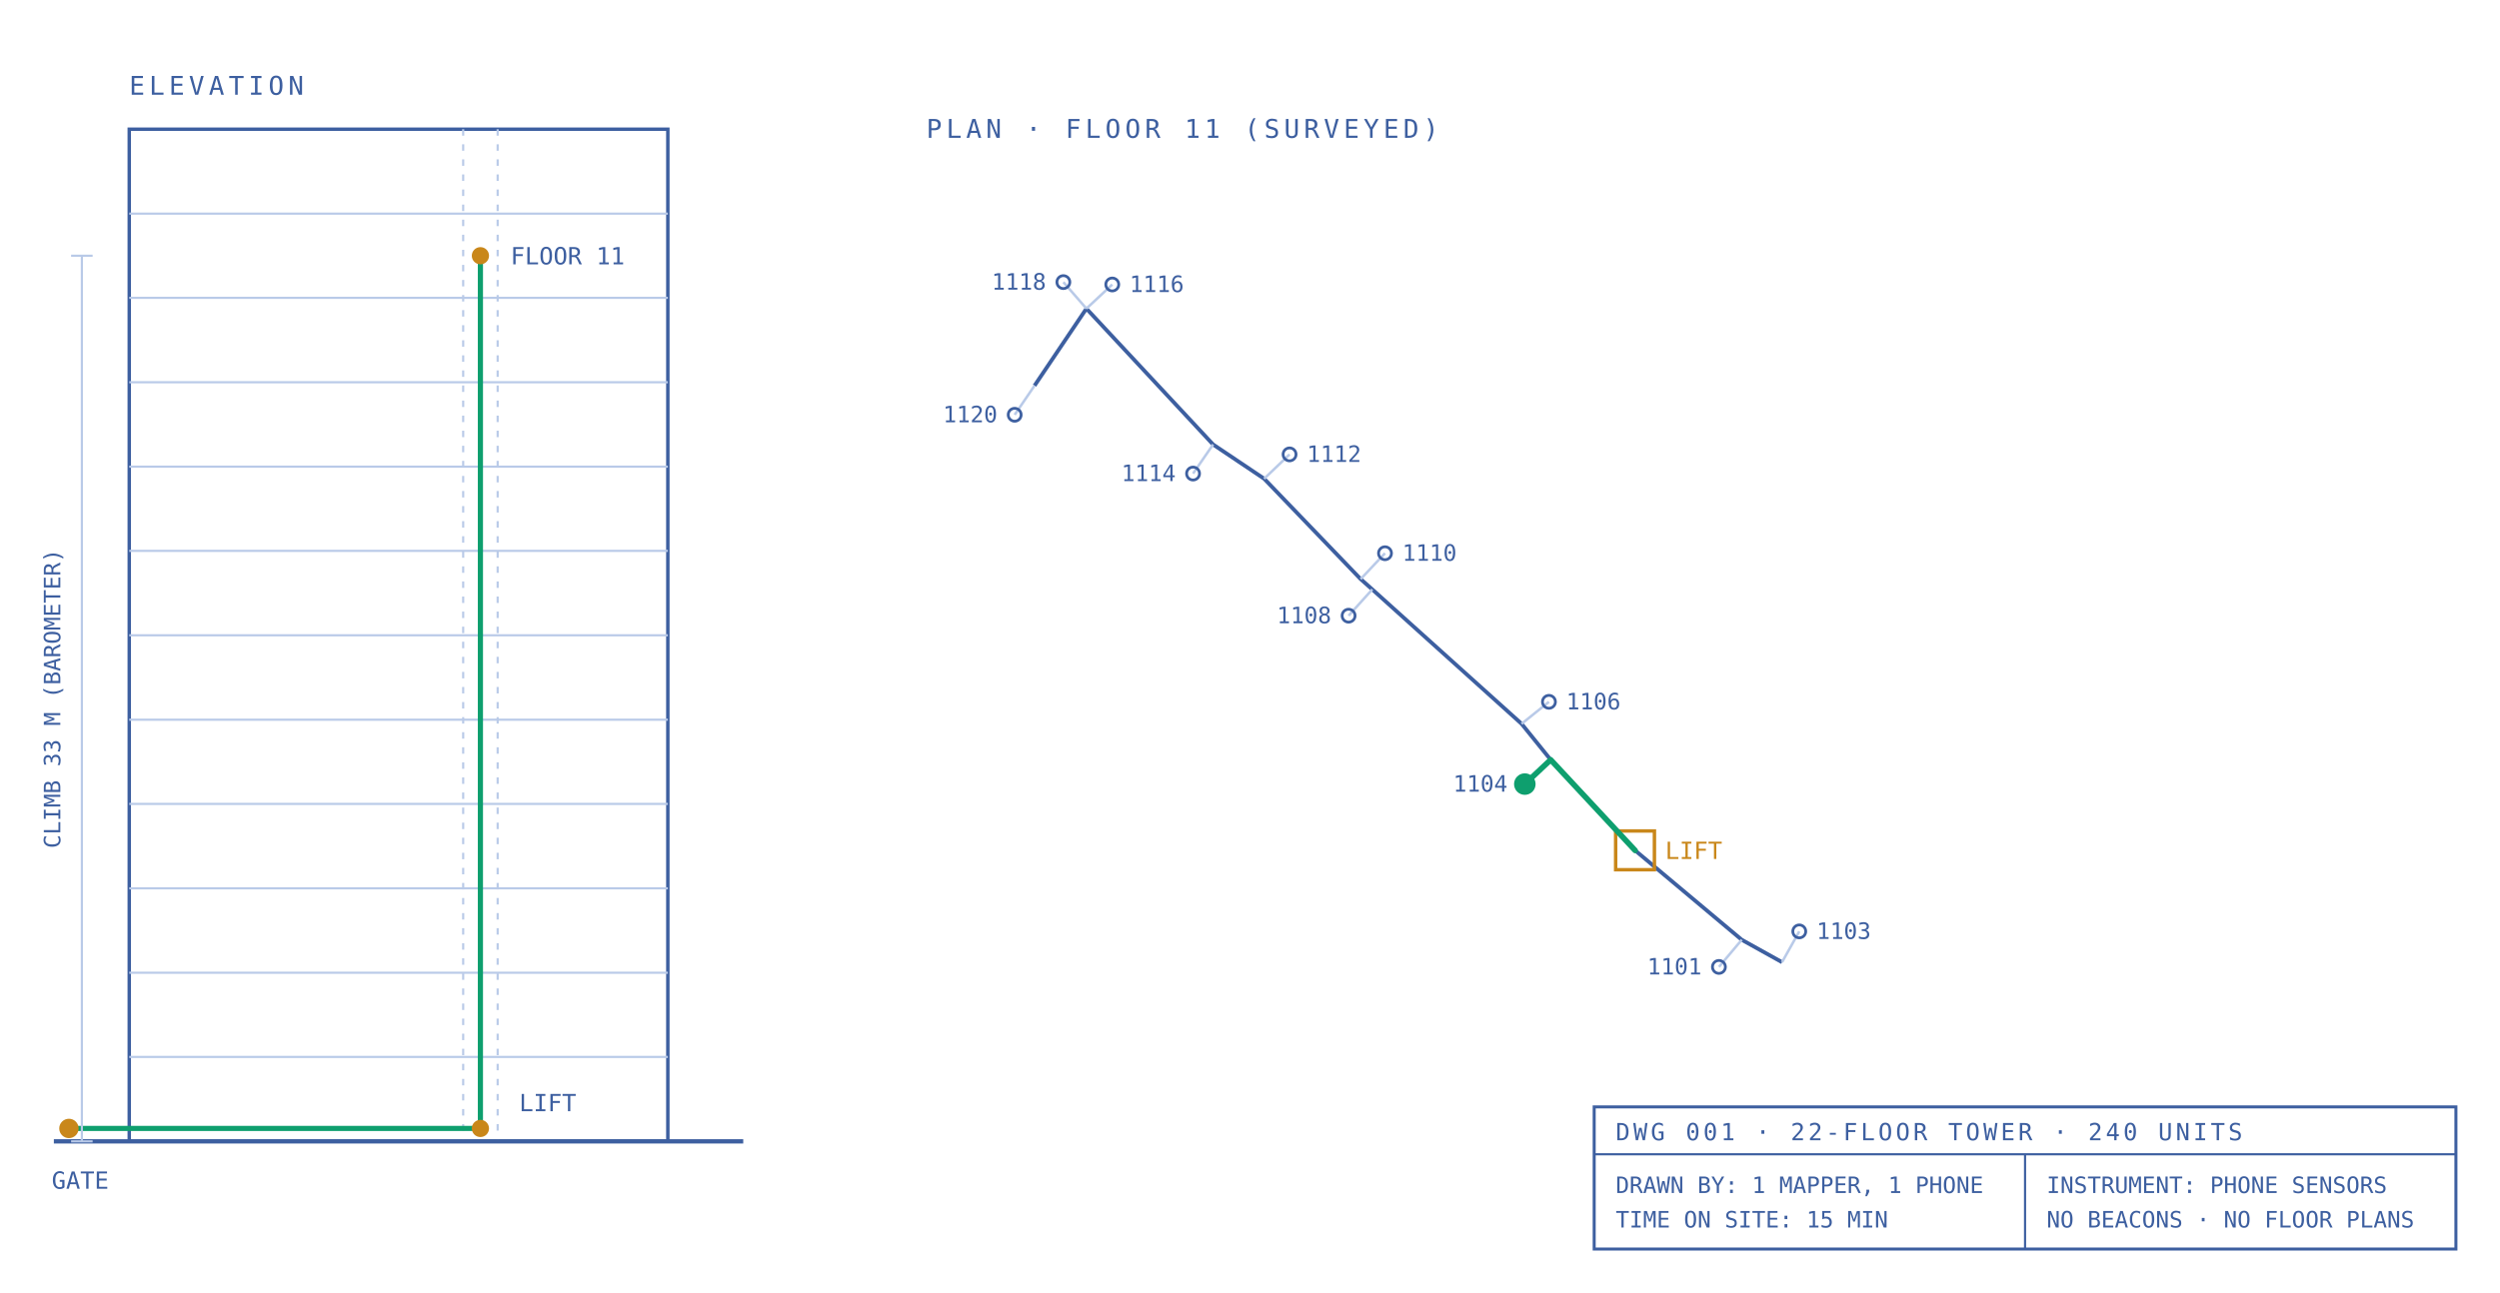
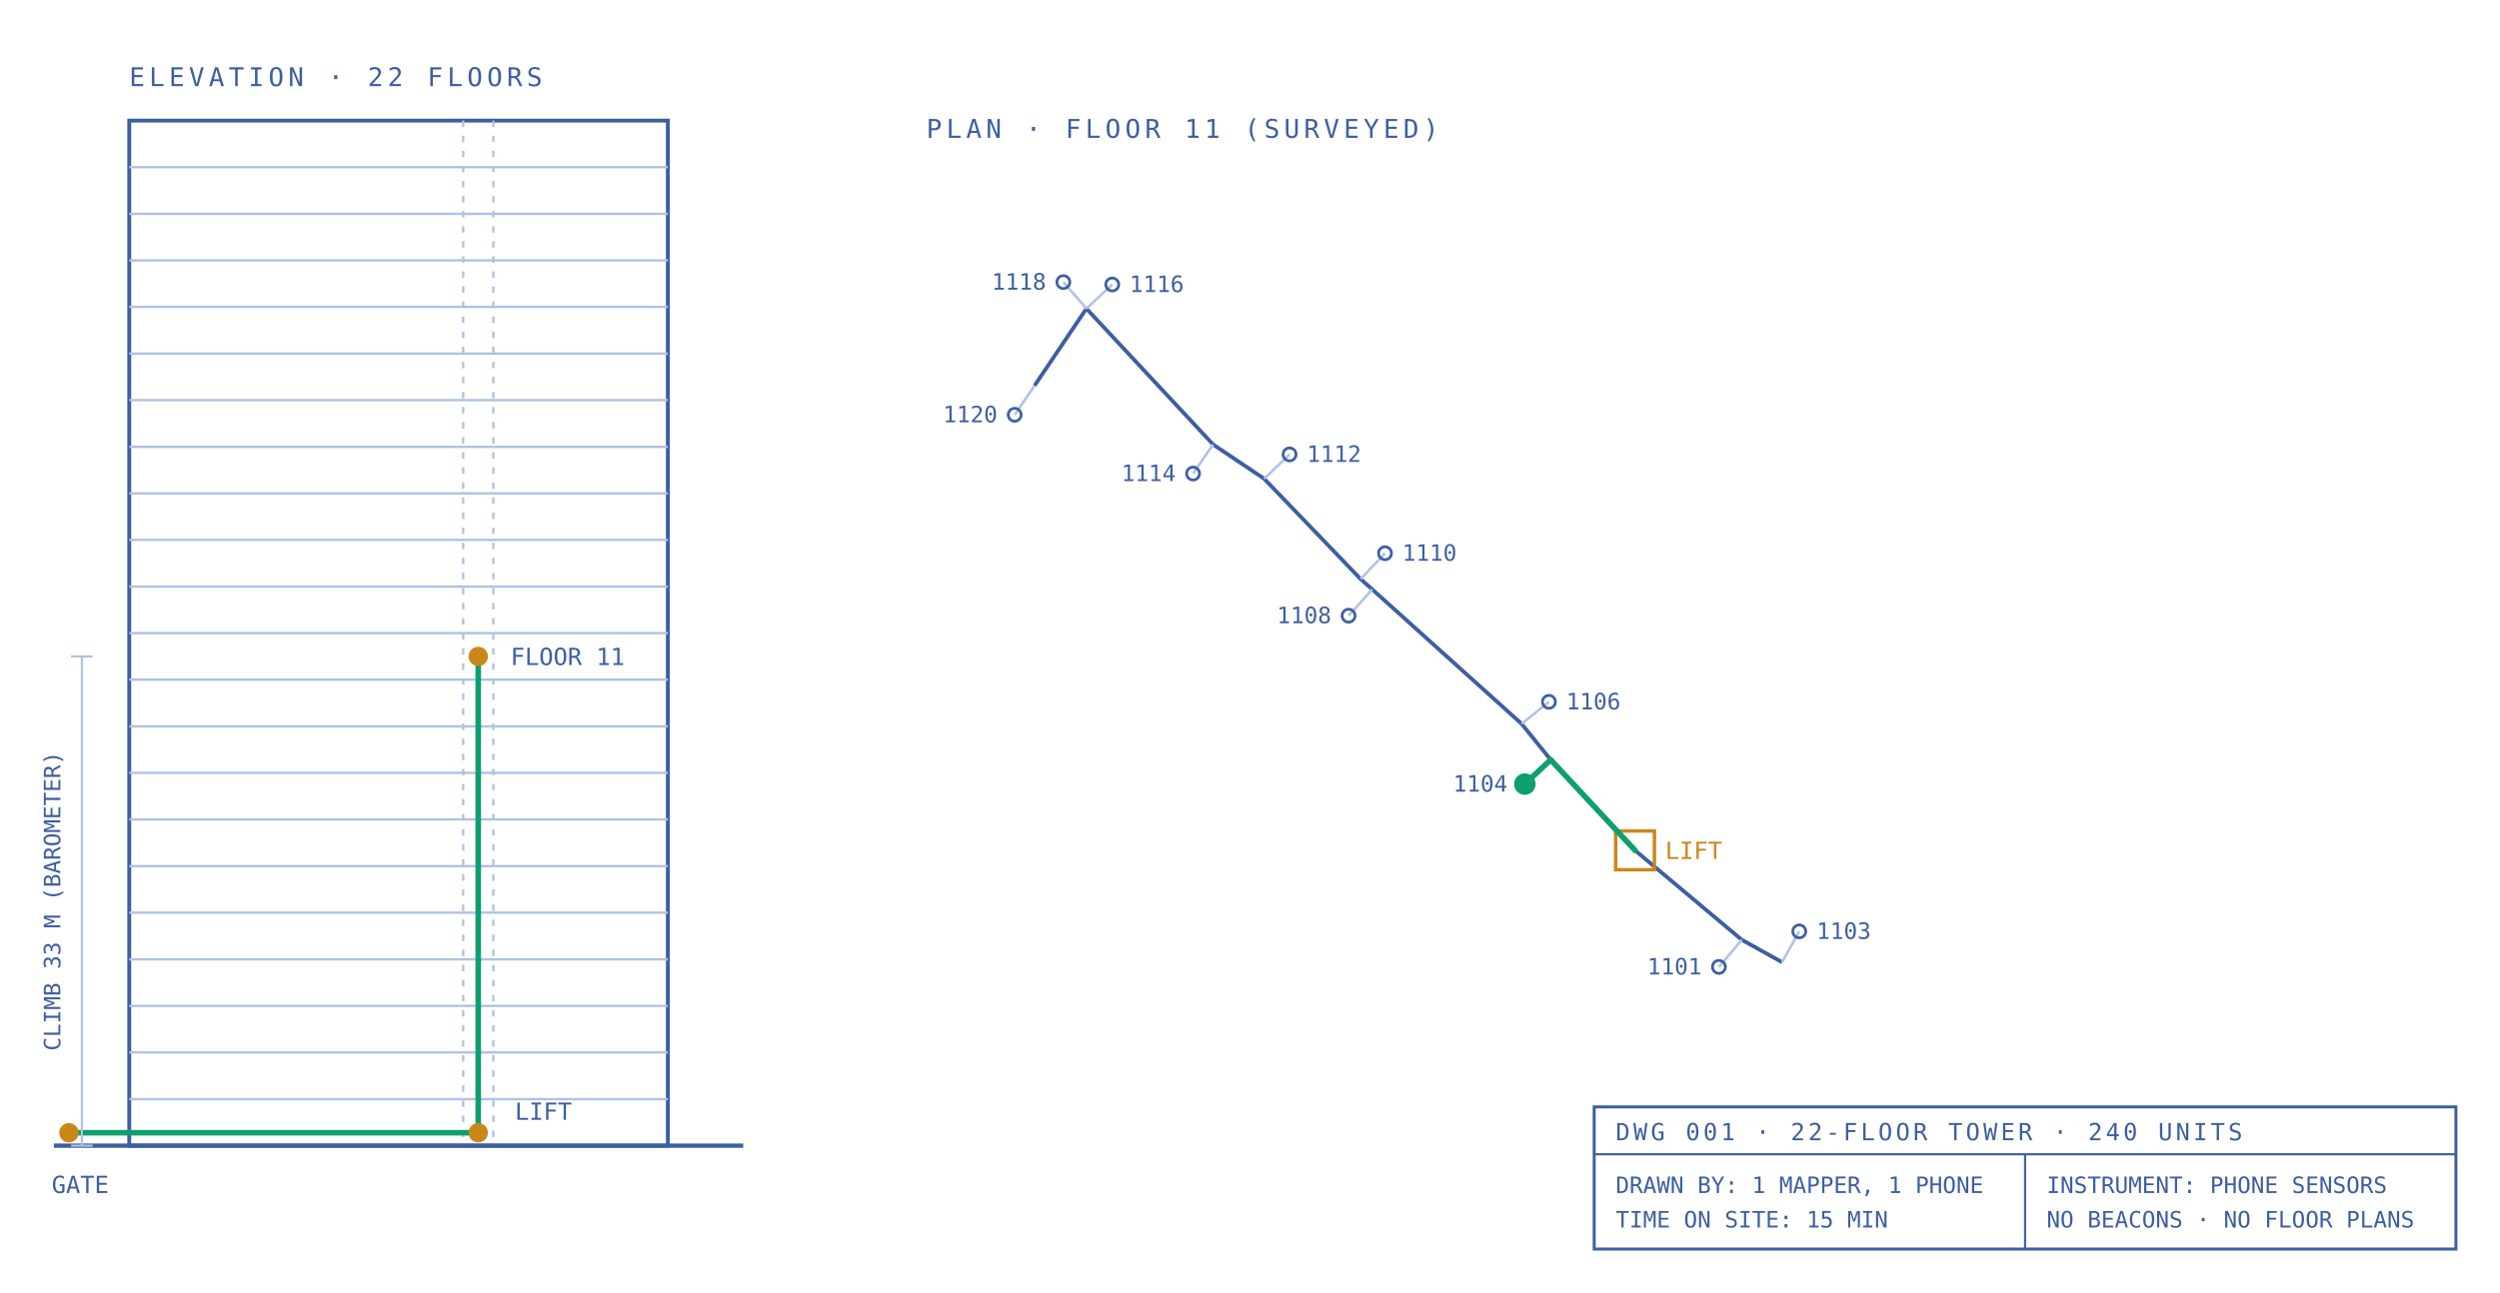
- <svg xmlns="http://www.w3.org/2000/svg" viewBox="0 0 1160 600" role="img" aria-label="Blueprint drawing of a real 22-floor tower mapped by DoorWise: elevation with lift route and floor 11 plan with numbered doors">
-   <rect x="60" y="60" width="250" height="470" fill="none" stroke="#3D5FA0" stroke-width="1.6" />
-   <line x1="60" y1="490.8" x2="310" y2="490.8" stroke="#B9CAE8" stroke-width="1" />
-   <line x1="60" y1="451.7" x2="310" y2="451.7" stroke="#B9CAE8" stroke-width="1" />
-   <line x1="60" y1="412.5" x2="310" y2="412.5" stroke="#B9CAE8" stroke-width="1" />
-   <line x1="60" y1="373.3" x2="310" y2="373.3" stroke="#B9CAE8" stroke-width="1" />
-   <line x1="60" y1="334.2" x2="310" y2="334.2" stroke="#B9CAE8" stroke-width="1" />
-   <line x1="60" y1="295.0" x2="310" y2="295.0" stroke="#B9CAE8" stroke-width="1" />
-   <line x1="60" y1="255.8" x2="310" y2="255.8" stroke="#B9CAE8" stroke-width="1" />
-   <line x1="60" y1="216.7" x2="310" y2="216.7" stroke="#B9CAE8" stroke-width="1" />
-   <line x1="60" y1="177.5" x2="310" y2="177.5" stroke="#B9CAE8" stroke-width="1" />
-   <line x1="60" y1="138.3" x2="310" y2="138.3" stroke="#B9CAE8" stroke-width="1" />
-   <line x1="60" y1="99.2" x2="310" y2="99.2" stroke="#B9CAE8" stroke-width="1" />
-   <line x1="215.0" y1="60" x2="215.0" y2="530" stroke="#B9CAE8" stroke-width="1" stroke-dasharray="3 4" />
-   <line x1="231.0" y1="60" x2="231.0" y2="530" stroke="#B9CAE8" stroke-width="1" stroke-dasharray="3 4" />
-   <line x1="25" y1="530" x2="345" y2="530" stroke="#3D5FA0" stroke-width="2" />
-   <path d="M 32 524 L 223.0 524 L 223.0 118.75" fill="none" stroke="#0E9F6E" stroke-width="2.4" stroke-linejoin="round" />
-   <circle cx="32" cy="524" r="4.5" fill="#C9871A" />
-   <circle cx="223.0" cy="524" r="4" fill="#C9871A" />
-   <circle cx="223.0" cy="118.75" r="4" fill="#C9871A" />
-   <text x="24" y="552" font-family="IBM Plex Mono, monospace" font-size="11" fill="#3D5FA0">GATE</text>
-   <text x="241.0" y="516" font-family="IBM Plex Mono, monospace" font-size="11" fill="#3D5FA0">LIFT</text>
-   <text x="237.0" y="122.75" font-family="IBM Plex Mono, monospace" font-size="11" fill="#3D5FA0">FLOOR 11</text>
-   <line x1="38" y1="530" x2="38" y2="118.75" stroke="#B9CAE8" stroke-width="1" />
-   <line x1="33" y1="118.75" x2="43" y2="118.75" stroke="#B9CAE8" stroke-width="1" />
-   <line x1="33" y1="530" x2="43" y2="530" stroke="#B9CAE8" stroke-width="1" />
-   <text x="28" y="324.375" font-family="IBM Plex Mono, monospace" font-size="10.5" fill="#3D5FA0" text-anchor="middle" transform="rotate(-90 28 324.375)">CLIMB 33 M (BAROMETER)</text>
-   <text x="60" y="44" font-family="IBM Plex Mono, monospace" font-size="12" fill="#3D5FA0" letter-spacing="2">ELEVATION</text>
+ <svg xmlns="http://www.w3.org/2000/svg" viewBox="0 0 1160 600" role="img" aria-label="Blueprint of a real 22-floor tower mapped by DoorWise: elevation with lift route and floor 11 plan with numbered doors">
+   <rect x="60" y="56" width="250" height="476" fill="none" stroke="#3D5FA0" stroke-width="1.8" />
+   <line x1="60" y1="510.4" x2="310" y2="510.4" stroke="#AFC2E4" stroke-width="1.1" />
+   <line x1="60" y1="488.7" x2="310" y2="488.7" stroke="#AFC2E4" stroke-width="1.1" />
+   <line x1="60" y1="467.1" x2="310" y2="467.1" stroke="#AFC2E4" stroke-width="1.1" />
+   <line x1="60" y1="445.5" x2="310" y2="445.5" stroke="#AFC2E4" stroke-width="1.1" />
+   <line x1="60" y1="423.8" x2="310" y2="423.8" stroke="#AFC2E4" stroke-width="1.1" />
+   <line x1="60" y1="402.2" x2="310" y2="402.2" stroke="#AFC2E4" stroke-width="1.1" />
+   <line x1="60" y1="380.5" x2="310" y2="380.5" stroke="#AFC2E4" stroke-width="1.1" />
+   <line x1="60" y1="358.9" x2="310" y2="358.9" stroke="#AFC2E4" stroke-width="1.1" />
+   <line x1="60" y1="337.3" x2="310" y2="337.3" stroke="#AFC2E4" stroke-width="1.1" />
+   <line x1="60" y1="315.6" x2="310" y2="315.6" stroke="#AFC2E4" stroke-width="1.1" />
+   <line x1="60" y1="294.0" x2="310" y2="294.0" stroke="#AFC2E4" stroke-width="1.1" />
+   <line x1="60" y1="272.4" x2="310" y2="272.4" stroke="#AFC2E4" stroke-width="1.1" />
+   <line x1="60" y1="250.7" x2="310" y2="250.7" stroke="#AFC2E4" stroke-width="1.1" />
+   <line x1="60" y1="229.1" x2="310" y2="229.1" stroke="#AFC2E4" stroke-width="1.1" />
+   <line x1="60" y1="207.5" x2="310" y2="207.5" stroke="#AFC2E4" stroke-width="1.1" />
+   <line x1="60" y1="185.8" x2="310" y2="185.8" stroke="#AFC2E4" stroke-width="1.1" />
+   <line x1="60" y1="164.2" x2="310" y2="164.2" stroke="#AFC2E4" stroke-width="1.1" />
+   <line x1="60" y1="142.5" x2="310" y2="142.5" stroke="#AFC2E4" stroke-width="1.1" />
+   <line x1="60" y1="120.9" x2="310" y2="120.9" stroke="#AFC2E4" stroke-width="1.1" />
+   <line x1="60" y1="99.3" x2="310" y2="99.3" stroke="#AFC2E4" stroke-width="1.1" />
+   <line x1="60" y1="77.6" x2="310" y2="77.6" stroke="#AFC2E4" stroke-width="1.1" />
+   <line x1="215.0" y1="56" x2="215.0" y2="532" stroke="#AFC2E4" stroke-width="1.1" stroke-dasharray="3 4" />
+   <line x1="229.0" y1="56" x2="229.0" y2="532" stroke="#AFC2E4" stroke-width="1.1" stroke-dasharray="3 4" />
+   <line x1="25" y1="532" x2="345" y2="532" stroke="#3D5FA0" stroke-width="2" />
+   <path d="M 32 526 L 222.0 526 L 222.0 304.818" fill="none" stroke="#0E9F6E" stroke-width="2.6" stroke-linejoin="round" />
+   <circle cx="32" cy="526" r="4.5" fill="#C9871A" />
+   <circle cx="222.0" cy="526" r="4.5" fill="#C9871A" />
+   <circle cx="222.0" cy="304.818" r="4.5" fill="#C9871A" />
+   <text x="24" y="554" font-family="IBM Plex Mono, monospace" font-size="11" fill="#3D5FA0">GATE</text>
+   <text x="239.0" y="520" font-family="IBM Plex Mono, monospace" font-size="11" fill="#3D5FA0">LIFT</text>
+   <text x="237.0" y="308.818" font-family="IBM Plex Mono, monospace" font-size="11" fill="#3D5FA0">FLOOR 11</text>
+   <line x1="38" y1="532" x2="38" y2="304.818" stroke="#AFC2E4" stroke-width="1" />
+   <line x1="33" y1="304.818" x2="43" y2="304.818" stroke="#AFC2E4" stroke-width="1" />
+   <line x1="33" y1="532" x2="43" y2="532" stroke="#AFC2E4" stroke-width="1" />
+   <text x="28" y="418.409" font-family="IBM Plex Mono, monospace" font-size="10.5" fill="#3D5FA0" text-anchor="middle" transform="rotate(-90 28 418.4091)">CLIMB 33 M (BAROMETER)</text>
+   <text x="60" y="40" font-family="IBM Plex Mono, monospace" font-size="12" fill="#3D5FA0" letter-spacing="2">ELEVATION · 22 FLOORS</text>
  <text x="430" y="64" font-family="IBM Plex Mono, monospace" font-size="12" fill="#3D5FA0" letter-spacing="2">PLAN · FLOOR 11 (SURVEYED)</text>
  <path d="M 759.0 394.9 L 719.8 352.8 L 706.3 336.1 L 637.0 273.7 L 631.6 268.9 L 586.8 222.3 L 563.1 206.4 L 504.3 143.3 L 504.3 143.3 L 480.2 179.1" fill="none" stroke="#3D5FA0" stroke-width="1.8" stroke-linejoin="round" />
-   <line x1="719.8" y1="352.8" x2="707.8" y2="364.1" stroke="#B9CAE8" stroke-width="1.2" />
+   <line x1="719.8" y1="352.8" x2="707.8" y2="364.1" stroke="#AFC2E4" stroke-width="1.2" />
  <circle cx="707.8" cy="364.1" r="3" fill="none" stroke="#3D5FA0" stroke-width="1.3" />
  <text x="699.8" y="367.6" font-family="IBM Plex Mono, monospace" font-size="10.5" fill="#3D5FA0" text-anchor="end">1104</text>
-   <line x1="706.3" y1="336.1" x2="719.0" y2="325.9" stroke="#B9CAE8" stroke-width="1.2" />
+   <line x1="706.3" y1="336.1" x2="719.0" y2="325.9" stroke="#AFC2E4" stroke-width="1.2" />
  <circle cx="719.0" cy="325.9" r="3" fill="none" stroke="#3D5FA0" stroke-width="1.3" />
  <text x="727.0" y="329.4" font-family="IBM Plex Mono, monospace" font-size="10.5" fill="#3D5FA0" text-anchor="start">1106</text>
-   <line x1="637.0" y1="273.7" x2="626.0" y2="285.9" stroke="#B9CAE8" stroke-width="1.2" />
+   <line x1="637.0" y1="273.7" x2="626.0" y2="285.9" stroke="#AFC2E4" stroke-width="1.2" />
  <circle cx="626.0" cy="285.9" r="3" fill="none" stroke="#3D5FA0" stroke-width="1.3" />
  <text x="618.0" y="289.4" font-family="IBM Plex Mono, monospace" font-size="10.5" fill="#3D5FA0" text-anchor="end">1108</text>
-   <line x1="631.6" y1="268.9" x2="642.9" y2="256.9" stroke="#B9CAE8" stroke-width="1.2" />
+   <line x1="631.6" y1="268.9" x2="642.9" y2="256.9" stroke="#AFC2E4" stroke-width="1.2" />
  <circle cx="642.9" cy="256.9" r="3" fill="none" stroke="#3D5FA0" stroke-width="1.3" />
  <text x="650.9" y="260.4" font-family="IBM Plex Mono, monospace" font-size="10.5" fill="#3D5FA0" text-anchor="start">1110</text>
-   <line x1="586.8" y1="222.3" x2="598.6" y2="211.0" stroke="#B9CAE8" stroke-width="1.2" />
+   <line x1="586.8" y1="222.3" x2="598.6" y2="211.0" stroke="#AFC2E4" stroke-width="1.2" />
  <circle cx="598.6" cy="211.0" r="3" fill="none" stroke="#3D5FA0" stroke-width="1.3" />
  <text x="606.6" y="214.5" font-family="IBM Plex Mono, monospace" font-size="10.5" fill="#3D5FA0" text-anchor="start">1112</text>
-   <line x1="563.1" y1="206.4" x2="553.8" y2="219.9" stroke="#B9CAE8" stroke-width="1.2" />
+   <line x1="563.1" y1="206.4" x2="553.8" y2="219.9" stroke="#AFC2E4" stroke-width="1.2" />
  <circle cx="553.8" cy="219.9" r="3" fill="none" stroke="#3D5FA0" stroke-width="1.3" />
  <text x="545.8" y="223.4" font-family="IBM Plex Mono, monospace" font-size="10.5" fill="#3D5FA0" text-anchor="end">1114</text>
-   <line x1="504.3" y1="143.3" x2="516.3" y2="132.1" stroke="#B9CAE8" stroke-width="1.2" />
+   <line x1="504.3" y1="143.3" x2="516.3" y2="132.1" stroke="#AFC2E4" stroke-width="1.2" />
  <circle cx="516.3" cy="132.1" r="3" fill="none" stroke="#3D5FA0" stroke-width="1.3" />
  <text x="524.3" y="135.6" font-family="IBM Plex Mono, monospace" font-size="10.5" fill="#3D5FA0" text-anchor="start">1116</text>
-   <line x1="504.3" y1="143.3" x2="493.6" y2="131.0" stroke="#B9CAE8" stroke-width="1.2" />
+   <line x1="504.3" y1="143.3" x2="493.6" y2="131.0" stroke="#AFC2E4" stroke-width="1.2" />
  <circle cx="493.6" cy="131.0" r="3" fill="none" stroke="#3D5FA0" stroke-width="1.3" />
  <text x="485.6" y="134.5" font-family="IBM Plex Mono, monospace" font-size="10.5" fill="#3D5FA0" text-anchor="end">1118</text>
-   <line x1="480.2" y1="179.1" x2="471.0" y2="192.6" stroke="#B9CAE8" stroke-width="1.2" />
+   <line x1="480.2" y1="179.1" x2="471.0" y2="192.6" stroke="#AFC2E4" stroke-width="1.2" />
  <circle cx="471.0" cy="192.6" r="3" fill="none" stroke="#3D5FA0" stroke-width="1.3" />
  <text x="463.0" y="196.1" font-family="IBM Plex Mono, monospace" font-size="10.5" fill="#3D5FA0" text-anchor="end">1120</text>
  <path d="M 759.0 394.9 L 808.5 436.4 L 827.2 446.8" fill="none" stroke="#3D5FA0" stroke-width="1.8" stroke-linejoin="round" />
-   <line x1="808.5" y1="436.4" x2="797.9" y2="449.0" stroke="#B9CAE8" stroke-width="1.2" />
+   <line x1="808.5" y1="436.4" x2="797.9" y2="449.0" stroke="#AFC2E4" stroke-width="1.2" />
  <circle cx="797.9" cy="449.0" r="3" fill="none" stroke="#3D5FA0" stroke-width="1.3" />
  <text x="789.9" y="452.5" font-family="IBM Plex Mono, monospace" font-size="10.5" fill="#3D5FA0" text-anchor="end">1101</text>
-   <line x1="827.2" y1="446.8" x2="835.2" y2="432.5" stroke="#B9CAE8" stroke-width="1.2" />
+   <line x1="827.2" y1="446.8" x2="835.2" y2="432.5" stroke="#AFC2E4" stroke-width="1.2" />
  <circle cx="835.2" cy="432.5" r="3" fill="none" stroke="#3D5FA0" stroke-width="1.3" />
  <text x="843.2" y="436.0" font-family="IBM Plex Mono, monospace" font-size="10.5" fill="#3D5FA0" text-anchor="start">1103</text>
  <rect x="749.96" y="385.869" width="18" height="18" fill="none" stroke="#C9871A" stroke-width="1.6" />
  <text x="772.96" y="398.869" font-family="IBM Plex Mono, monospace" font-size="11" fill="#C9871A">LIFT</text>
  <path d="M 759.0 394.9 L 759.0 394.9 L 719.8 352.8 L 707.8 364.1" fill="none" stroke="#0E9F6E" stroke-width="2.6" stroke-linejoin="round" stroke-linecap="round" />
  <circle cx="707.8" cy="364.1" r="5" fill="#0E9F6E" />
  <rect x="740" y="514" width="400" height="66" fill="none" stroke="#3D5FA0" stroke-width="1.4" />
  <line x1="740" y1="536" x2="1140" y2="536" stroke="#3D5FA0" stroke-width="1" />
  <line x1="940.0" y1="536" x2="940.0" y2="580" stroke="#3D5FA0" stroke-width="1" />
  <text x="750" y="529.5" font-family="IBM Plex Mono, monospace" font-size="11" fill="#3D5FA0" letter-spacing="1.5">DWG 001 · 22-FLOOR TOWER · 240 UNITS</text>
  <text x="750" y="554" font-family="IBM Plex Mono, monospace" font-size="10.5" fill="#3D5FA0">DRAWN BY: 1 MAPPER, 1 PHONE</text>
  <text x="750" y="570" font-family="IBM Plex Mono, monospace" font-size="10.5" fill="#3D5FA0">TIME ON SITE: 15 MIN</text>
  <text x="950.0" y="554" font-family="IBM Plex Mono, monospace" font-size="10.5" fill="#3D5FA0">INSTRUMENT: PHONE SENSORS</text>
  <text x="950.0" y="570" font-family="IBM Plex Mono, monospace" font-size="10.5" fill="#3D5FA0">NO BEACONS · NO FLOOR PLANS</text>
</svg>
